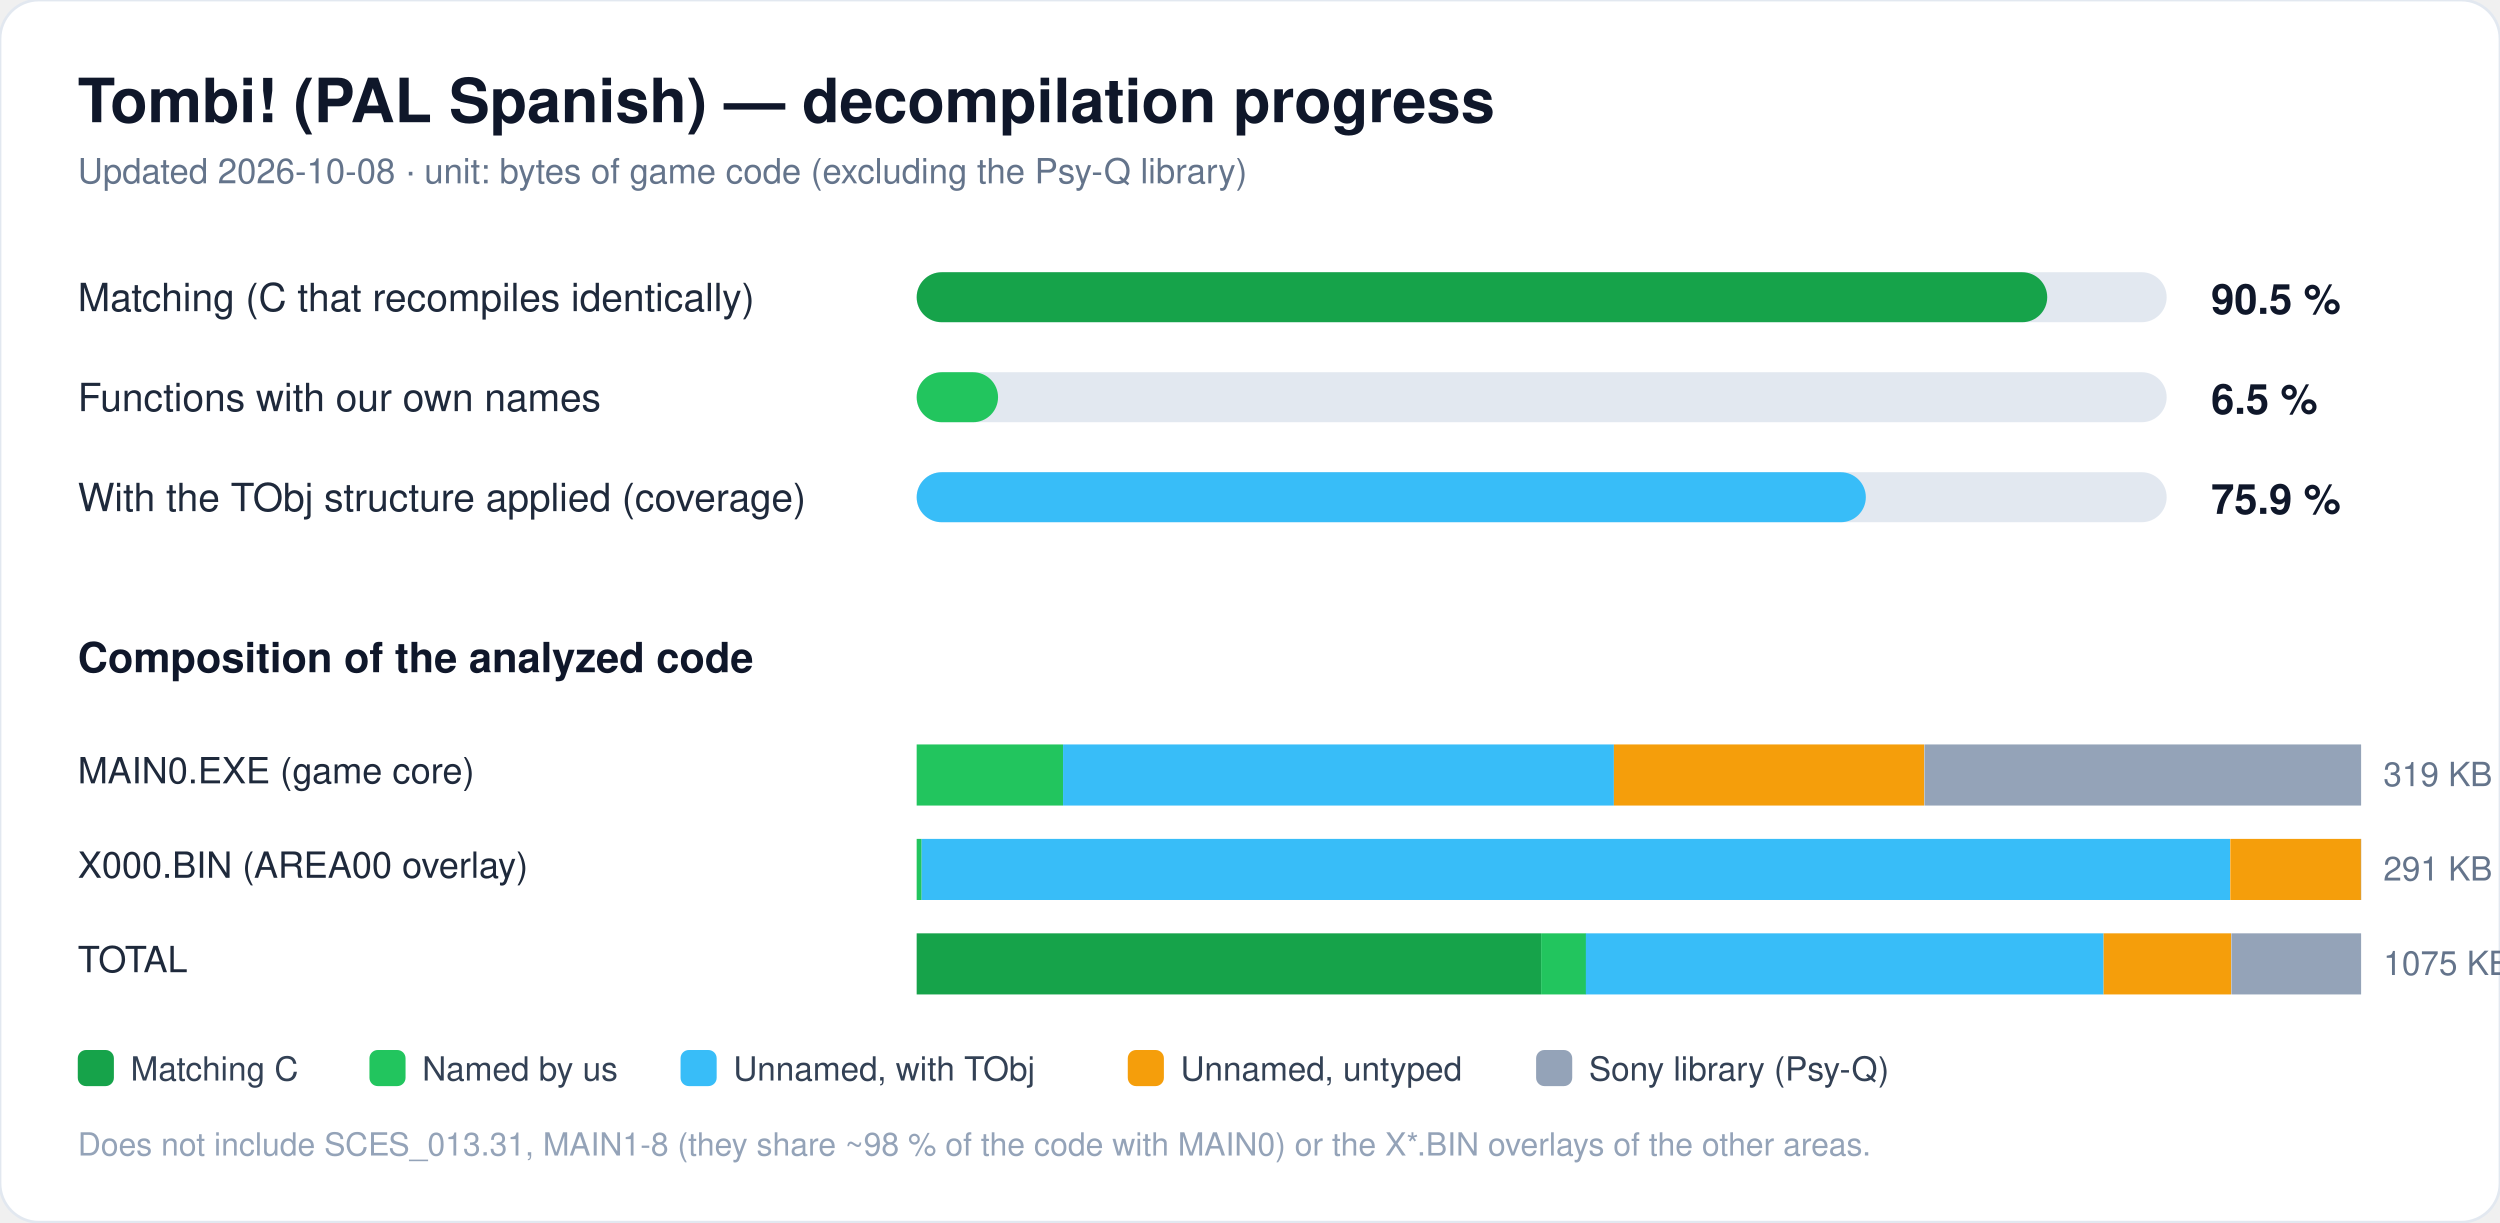
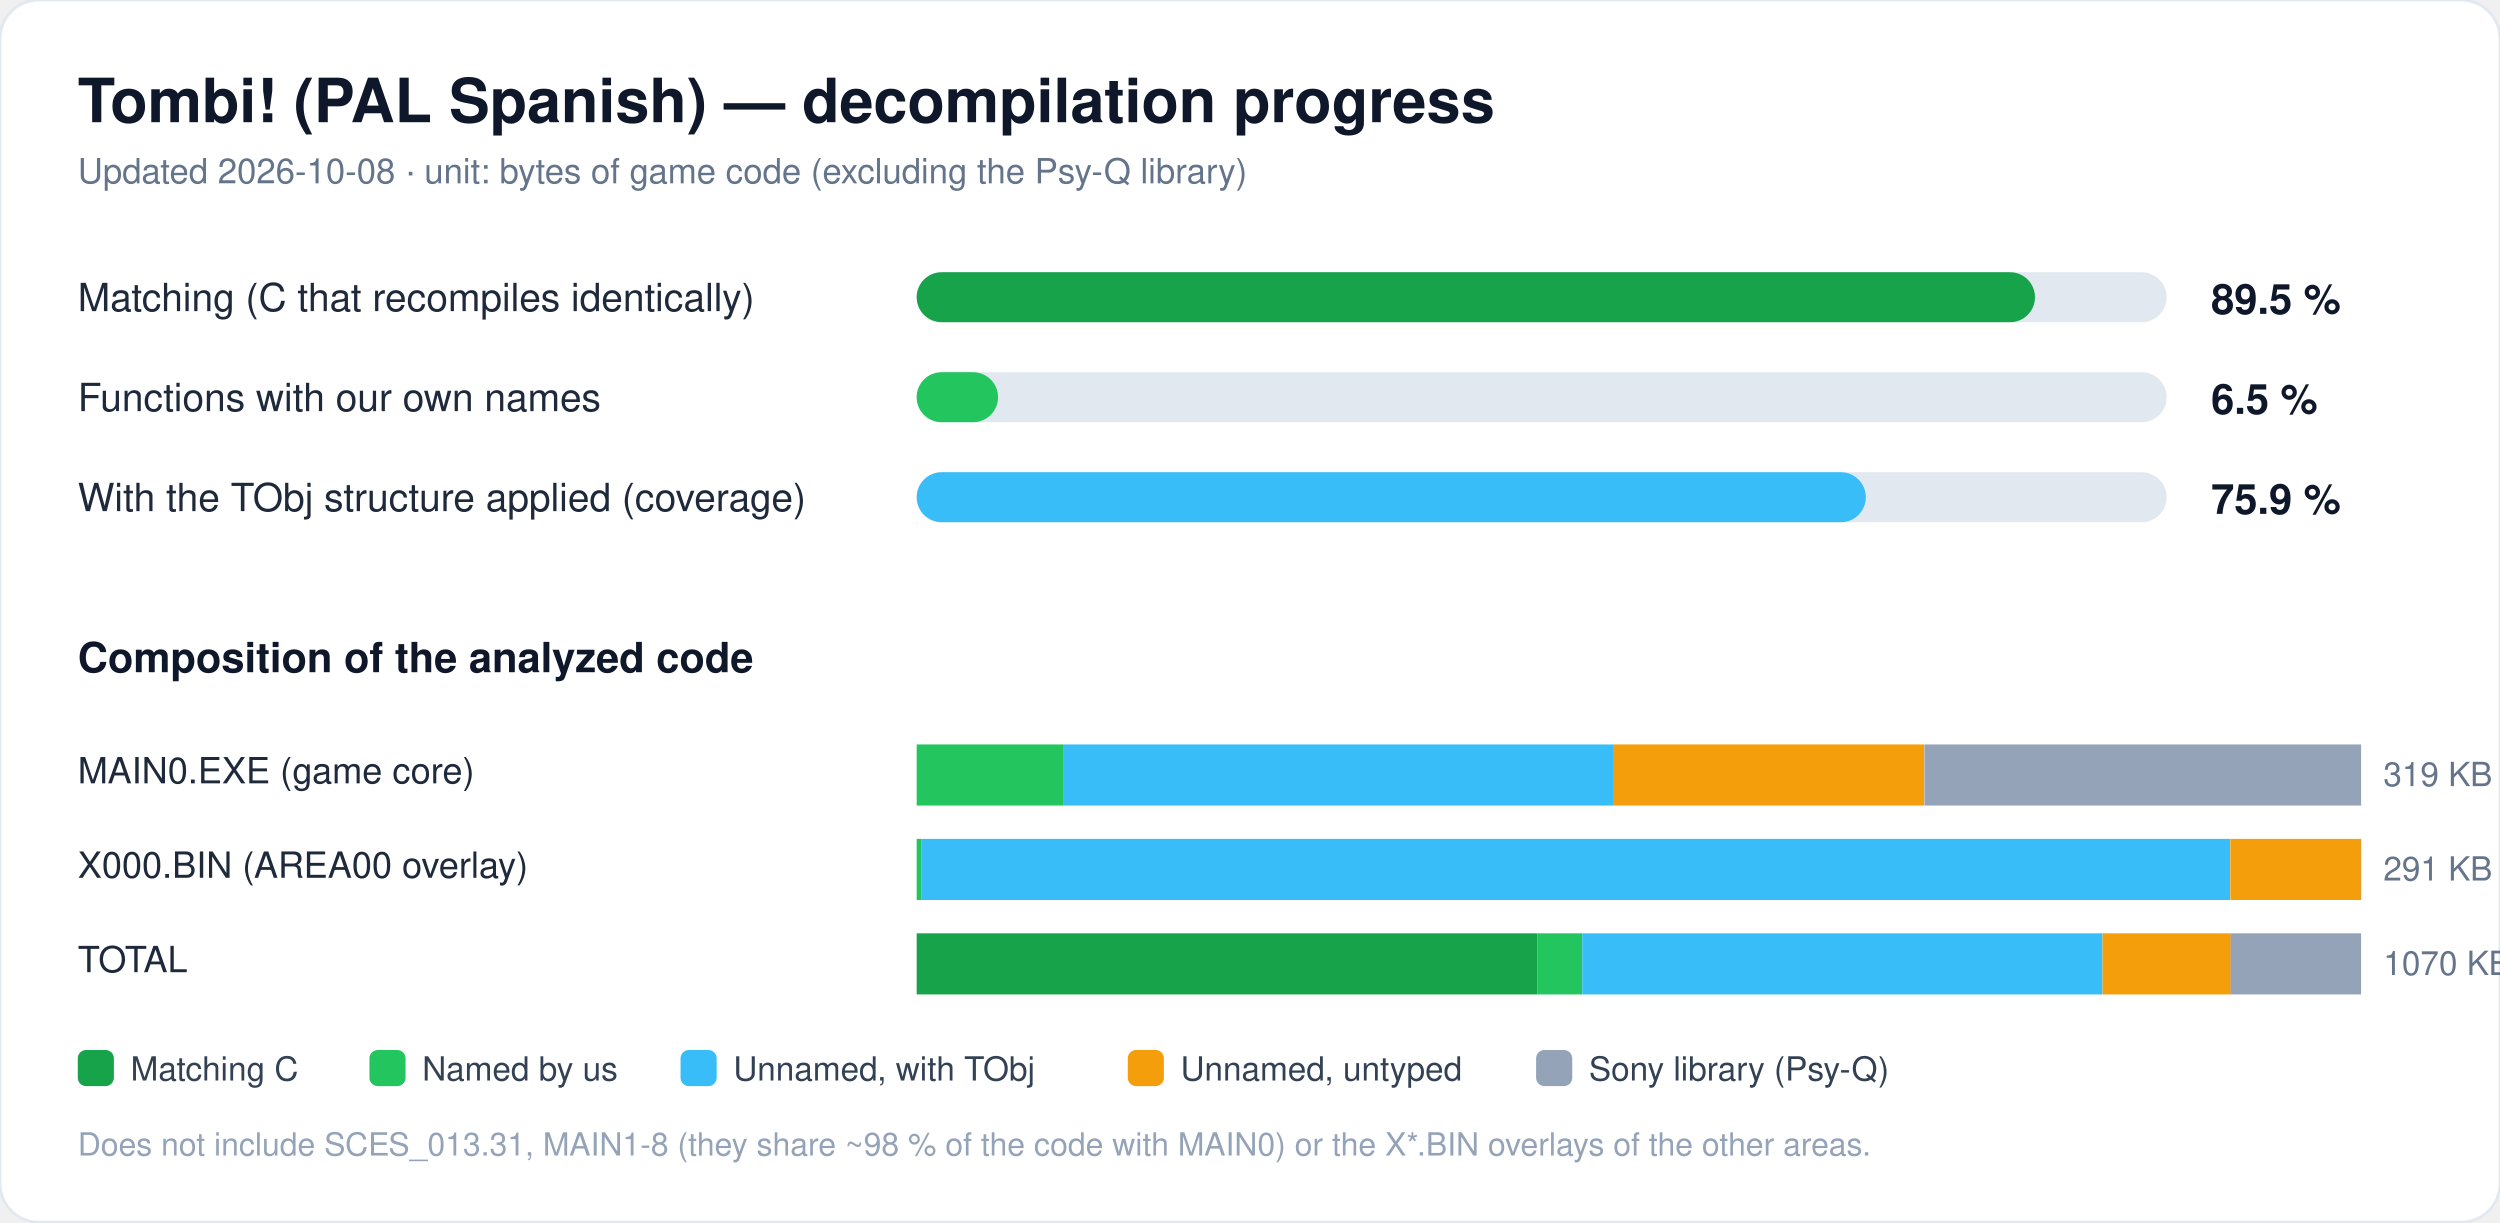
<svg xmlns="http://www.w3.org/2000/svg" width="900" height="440" viewBox="0 0 900 440" role="img" aria-label="Decompilation progress">
  <rect width="900" height="440" rx="14" fill="#ffffff" stroke="#e2e8f0" />
  <text x="28" y="44" font-family="Segoe UI,Helvetica,Arial,sans-serif" font-size="22" font-weight="700" fill="#0f172a">Tombi! (PAL Spanish) — decompilation progress</text>
  <text x="28" y="66" font-family="Segoe UI,Helvetica,Arial,sans-serif" font-size="12.5" fill="#64748b">Updated 2026-10-08 · unit: bytes of game code (excluding the Psy-Q library)</text>
  <text x="28" y="112" font-family="Segoe UI,Helvetica,Arial,sans-serif" font-size="14" fill="#1e293b">Matching (C that recompiles identically)</text>
  <rect x="330" y="98" width="450" height="18" rx="9" fill="#e2e8f0" />
-   <rect x="330" y="98" width="407.0" height="18" rx="9" fill="#16a34a" />
-   <text x="796" y="113" font-family="Segoe UI,Helvetica,Arial,sans-serif" font-size="15" font-weight="700" fill="#0f172a">90.5 %</text>
+   <rect x="330" y="98" width="402.6" height="18" rx="9" fill="#16a34a" />
+   <text x="796" y="113" font-family="Segoe UI,Helvetica,Arial,sans-serif" font-size="15" font-weight="700" fill="#0f172a">89.5 %</text>
  <text x="28" y="148" font-family="Segoe UI,Helvetica,Arial,sans-serif" font-size="14" fill="#1e293b">Functions with our own names</text>
  <rect x="330" y="134" width="450" height="18" rx="9" fill="#e2e8f0" />
  <rect x="330" y="134" width="29.3" height="18" rx="9" fill="#22c55e" />
  <text x="796" y="149" font-family="Segoe UI,Helvetica,Arial,sans-serif" font-size="15" font-weight="700" fill="#0f172a">6.5 %</text>
  <text x="28" y="184" font-family="Segoe UI,Helvetica,Arial,sans-serif" font-size="14" fill="#1e293b">With the TObj structure applied (coverage)</text>
  <rect x="330" y="170" width="450" height="18" rx="9" fill="#e2e8f0" />
  <rect x="330" y="170" width="341.7" height="18" rx="9" fill="#38bdf8" />
  <text x="796" y="185" font-family="Segoe UI,Helvetica,Arial,sans-serif" font-size="15" font-weight="700" fill="#0f172a">75.9 %</text>
  <text x="28" y="242" font-family="Segoe UI,Helvetica,Arial,sans-serif" font-size="15" font-weight="700" fill="#0f172a">Composition of the analyzed code</text>
  <text x="28" y="282" font-family="Segoe UI,Helvetica,Arial,sans-serif" font-size="13" fill="#1e293b">MAIN0.EXE (game core)</text>
  <rect x="330.0" y="268" width="52.7" height="22" fill="#22c55e" />
  <rect x="382.7" y="268" width="198.3" height="22" fill="#38bdf8" />
  <rect x="581.0" y="268" width="111.7" height="22" fill="#f59e0b" />
  <rect x="692.8" y="268" width="157.2" height="22" fill="#94a3b8" />
  <text x="858" y="283" font-family="Segoe UI,Helvetica,Arial,sans-serif" font-size="12" fill="#64748b" text-anchor="start">319 KB</text>
  <text x="28" y="316" font-family="Segoe UI,Helvetica,Arial,sans-serif" font-size="13" fill="#1e293b">X000.BIN (AREA00 overlay)</text>
  <rect x="330.0" y="302" width="1.8" height="22" fill="#22c55e" />
  <rect x="331.8" y="302" width="471.0" height="22" fill="#38bdf8" />
  <rect x="802.9" y="302" width="47.1" height="22" fill="#f59e0b" />
  <rect x="849.9" y="302" width="0.1" height="22" fill="#94a3b8" />
  <text x="858" y="317" font-family="Segoe UI,Helvetica,Arial,sans-serif" font-size="12" fill="#64748b" text-anchor="start">291 KB</text>
  <text x="28" y="350" font-family="Segoe UI,Helvetica,Arial,sans-serif" font-size="13" fill="#1e293b">TOTAL</text>
-   <rect x="330.0" y="336" width="224.8" height="22" fill="#16a34a" />
-   <rect x="554.8" y="336" width="16.2" height="22" fill="#22c55e" />
-   <rect x="570.9" y="336" width="186.4" height="22" fill="#38bdf8" />
-   <rect x="757.3" y="336" width="45.9" height="22" fill="#f59e0b" />
-   <rect x="803.3" y="336" width="46.7" height="22" fill="#94a3b8" />
-   <text x="858" y="351" font-family="Segoe UI,Helvetica,Arial,sans-serif" font-size="12" fill="#64748b" text-anchor="start">1075 KB</text>
+   <rect x="330.0" y="336" width="223.4" height="22" fill="#16a34a" />
+   <rect x="553.4" y="336" width="16.2" height="22" fill="#22c55e" />
+   <rect x="569.6" y="336" width="187.3" height="22" fill="#38bdf8" />
+   <rect x="756.9" y="336" width="46.2" height="22" fill="#f59e0b" />
+   <rect x="803.0" y="336" width="47.0" height="22" fill="#94a3b8" />
+   <text x="858" y="351" font-family="Segoe UI,Helvetica,Arial,sans-serif" font-size="12" fill="#64748b" text-anchor="start">1070 KB</text>
  <rect x="28" y="378" width="13" height="13" rx="3" fill="#16a34a" />
  <text x="47" y="389" font-family="Segoe UI,Helvetica,Arial,sans-serif" font-size="12" fill="#334155">Matching C</text>
  <rect x="133" y="378" width="13" height="13" rx="3" fill="#22c55e" />
  <text x="152" y="389" font-family="Segoe UI,Helvetica,Arial,sans-serif" font-size="12" fill="#334155">Named by us</text>
  <rect x="245" y="378" width="13" height="13" rx="3" fill="#38bdf8" />
  <text x="264" y="389" font-family="Segoe UI,Helvetica,Arial,sans-serif" font-size="12" fill="#334155">Unnamed, with TObj</text>
  <rect x="406" y="378" width="13" height="13" rx="3" fill="#f59e0b" />
  <text x="425" y="389" font-family="Segoe UI,Helvetica,Arial,sans-serif" font-size="12" fill="#334155">Unnamed, untyped</text>
  <rect x="553" y="378" width="13" height="13" rx="3" fill="#94a3b8" />
  <text x="572" y="389" font-family="Segoe UI,Helvetica,Arial,sans-serif" font-size="12" fill="#334155">Sony library (Psy-Q)</text>
  <text x="28" y="416" font-family="Segoe UI,Helvetica,Arial,sans-serif" font-size="11.5" fill="#94a3b8">Does not include SCES_013.31, MAIN1-8 (they share ~98 % of the code with MAIN0) or the X*.BIN overlays of the other areas.</text>
</svg>
